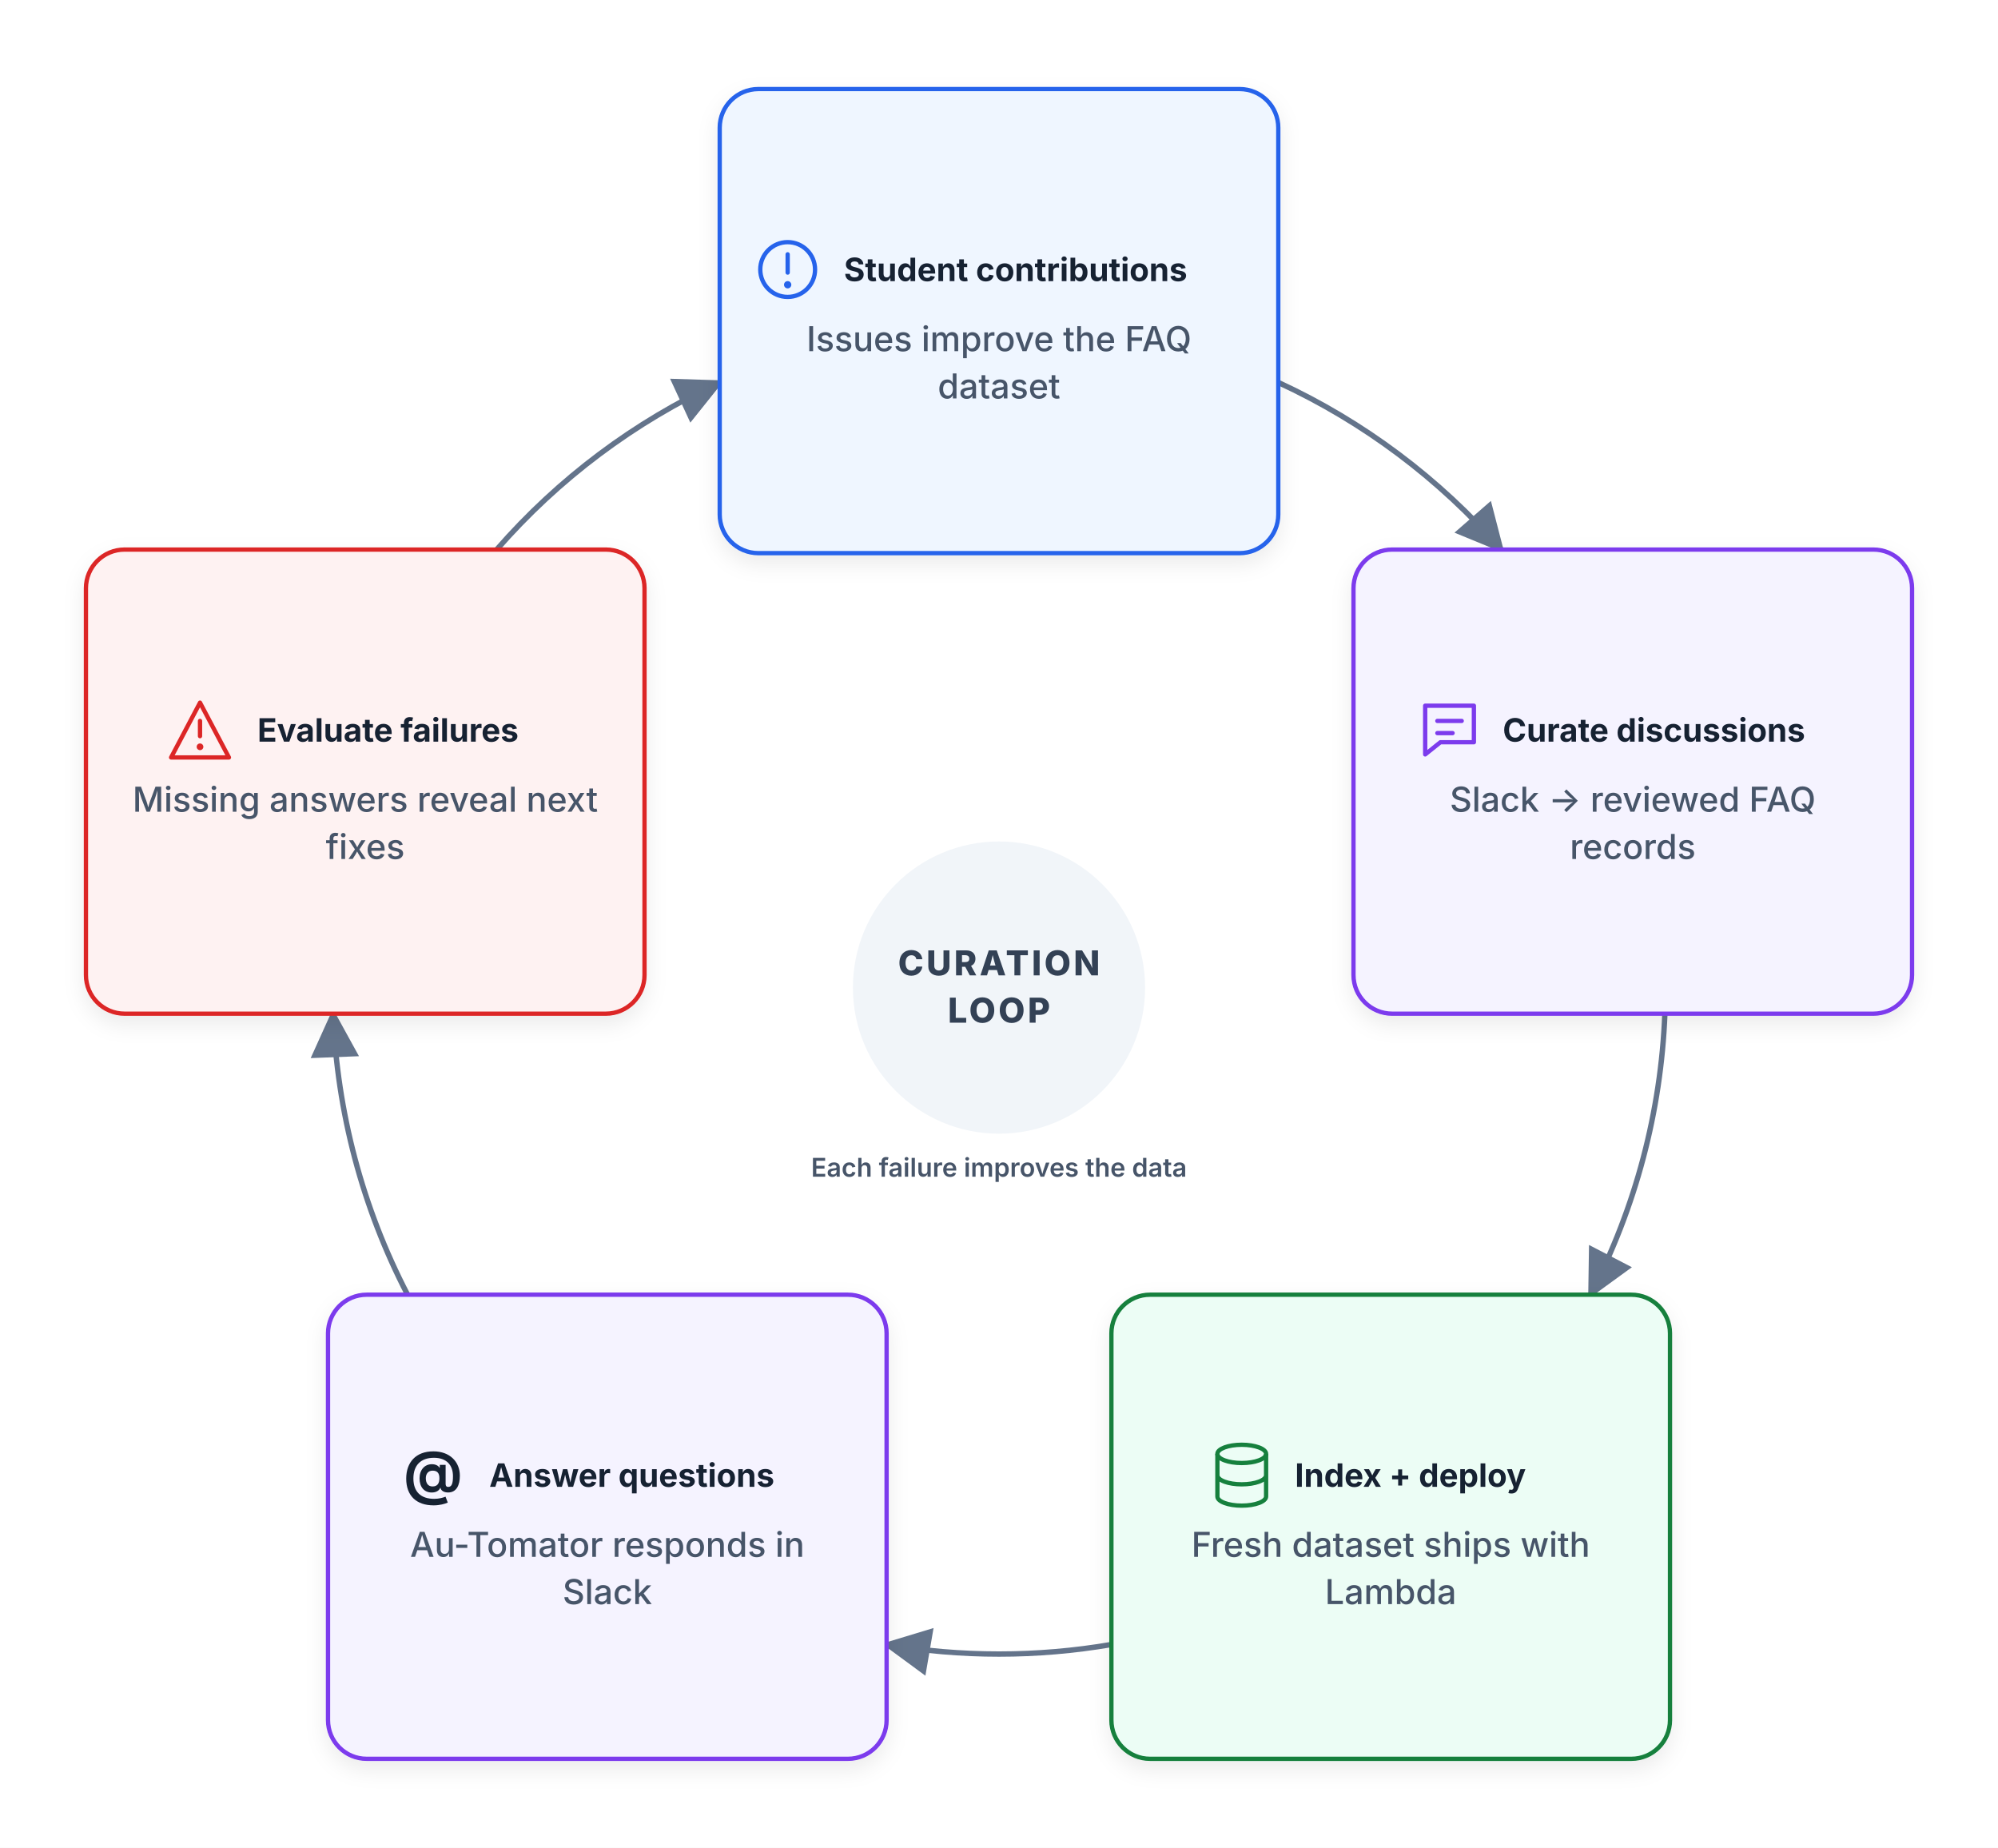
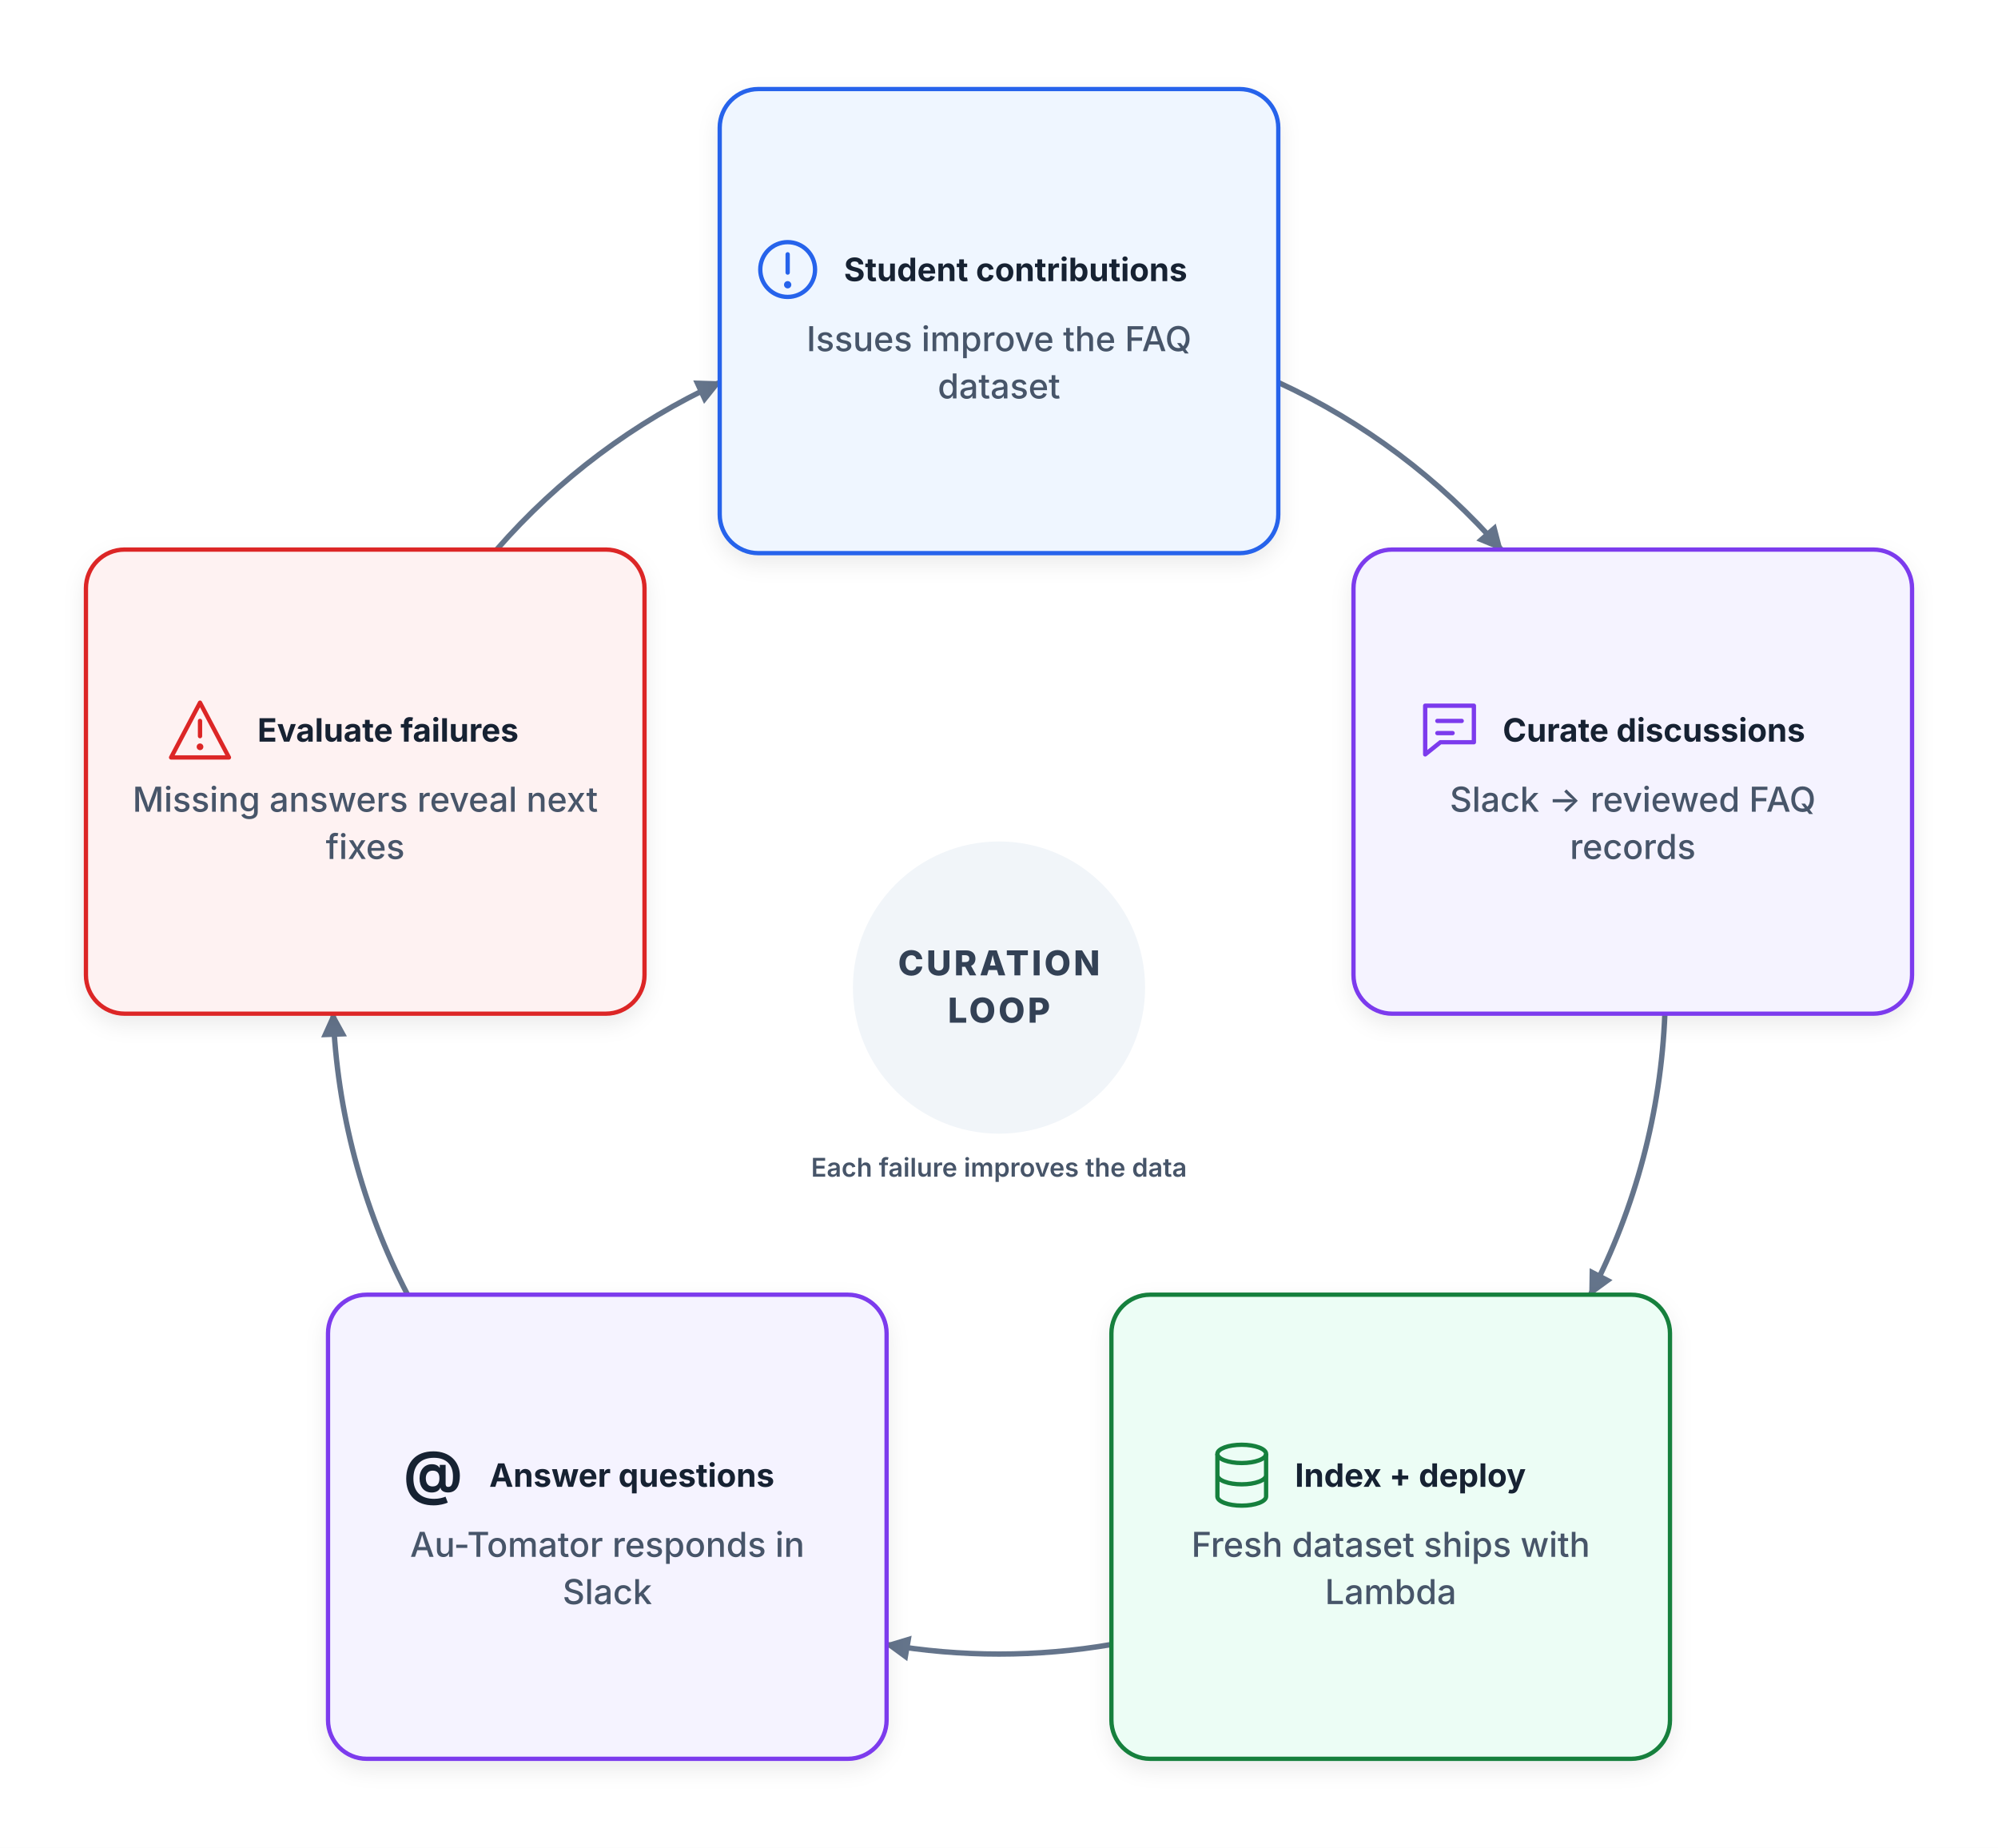
<svg xmlns="http://www.w3.org/2000/svg" width="930" height="860" viewBox="0 0 930 860" role="img" aria-labelledby="title desc">
  <defs>
    <filter id="shadow" x="-20%" y="-20%" width="140%" height="150%">
      <feDropShadow dx="0" dy="4" stdDeviation="5" flood-color="#0f172a" flood-opacity="0.08" />
    </filter>
-     <marker id="arrow-purple" viewBox="0 0 10 10" refX="9" refY="5" markerWidth="9" markerHeight="9" orient="auto">
+     <marker id="arrow-purple" viewBox="0 0 10 10" refX="9" refY="5" markerUnits="userSpaceOnUse" markerWidth="12" markerHeight="12" orient="auto">
      <path d="M0 0 10 5 0 10Z" fill="#7c3aed" />
    </marker>
-     <marker id="arrow-blue" viewBox="0 0 10 10" refX="9" refY="5" markerWidth="9" markerHeight="9" orient="auto">
+     <marker id="arrow-blue" viewBox="0 0 10 10" refX="9" refY="5" markerUnits="userSpaceOnUse" markerWidth="12" markerHeight="12" orient="auto">
      <path d="M0 0 10 5 0 10Z" fill="#2563eb" />
    </marker>
-     <marker id="arrow-amber" viewBox="0 0 10 10" refX="9" refY="5" markerWidth="9" markerHeight="9" orient="auto">
+     <marker id="arrow-amber" viewBox="0 0 10 10" refX="9" refY="5" markerUnits="userSpaceOnUse" markerWidth="12" markerHeight="12" orient="auto">
      <path d="M0 0 10 5 0 10Z" fill="#c2410c" />
    </marker>
-     <marker id="arrow-green" viewBox="0 0 10 10" refX="9" refY="5" markerWidth="9" markerHeight="9" orient="auto">
+     <marker id="arrow-green" viewBox="0 0 10 10" refX="9" refY="5" markerUnits="userSpaceOnUse" markerWidth="12" markerHeight="12" orient="auto">
      <path d="M0 0 10 5 0 10Z" fill="#15803d" />
    </marker>
-     <marker id="arrow-red" viewBox="0 0 10 10" refX="9" refY="5" markerWidth="9" markerHeight="9" orient="auto">
+     <marker id="arrow-red" viewBox="0 0 10 10" refX="9" refY="5" markerUnits="userSpaceOnUse" markerWidth="12" markerHeight="12" orient="auto">
      <path d="M0 0 10 5 0 10Z" fill="#dc2626" />
    </marker>
-     <marker id="arrow-gray" viewBox="0 0 10 10" refX="9" refY="5" markerWidth="9" markerHeight="9" orient="auto">
+     <marker id="arrow-gray" viewBox="0 0 10 10" refX="9" refY="5" markerUnits="userSpaceOnUse" markerWidth="12" markerHeight="12" orient="auto">
      <path d="M0 0 10 5 0 10Z" fill="#64748b" />
    </marker>
    <symbol id="icon-database" viewBox="0 0 24 24">
      <ellipse cx="12" cy="5" rx="8" ry="3" fill="none" stroke="currentColor" stroke-width="2" />
      <path d="M4 5v7c0 1.66 3.58 3 8 3s8-1.34 8-3V5M4 12v7c0 1.66 3.58 3 8 3s8-1.34 8-3v-7" fill="none" stroke="currentColor" stroke-width="2" />
    </symbol>
    <symbol id="icon-issue" viewBox="0 0 24 24">
      <circle cx="12" cy="12" r="9" fill="none" stroke="currentColor" stroke-width="2" />
      <path d="M12 7v6" stroke="currentColor" stroke-width="2" stroke-linecap="round" />
      <circle cx="12" cy="17" r="1.2" fill="currentColor" />
    </symbol>
    <symbol id="icon-message" viewBox="0 0 24 24">
      <path d="M4 4h16v12H9l-5 4Z" fill="none" stroke="currentColor" stroke-width="2" stroke-linecap="round" stroke-linejoin="round" />
      <path d="M8 9h8M8 13h5" fill="none" stroke="currentColor" stroke-width="2" stroke-linecap="round" />
    </symbol>
    <symbol id="icon-warning" viewBox="0 0 24 24">
      <path d="M12 3 2.5 21h19Z" fill="none" stroke="currentColor" stroke-width="2" stroke-linejoin="round" />
      <path d="M12 9v5" stroke="currentColor" stroke-width="2" stroke-linecap="round" />
      <circle cx="12" cy="17.5" r="1.1" fill="currentColor" />
    </symbol>
    <style>
      text { font-family: system-ui, -apple-system, BlinkMacSystemFont, "Segoe UI", sans-serif; fill: #172033; }
      symbol [stroke] { vector-effect: non-scaling-stroke; }
      .node rect { stroke-width: 2; }
      .node-boundary rect { stroke-width: 2; stroke-dasharray: 8 8; }
      .boundary-title { font-size: 16px; font-weight: 750; text-anchor: start; }
      .node-title { font-weight: 750; text-anchor: middle; }
      .node-title.icon-copy { text-anchor: start; }
      .node-subtitle { font-weight: 500; fill: #475569; text-anchor: middle; }
      .eyebrow { font-weight: 750; letter-spacing: 1px; fill: #475569; text-anchor: middle; }
      .mention-icon { font-size: 27px; font-weight: 750; text-anchor: middle; }
      .standalone-mention { font-size: 52px; font-weight: 750; text-anchor: middle; }
      .icon-node-title { font-size: 16px; font-weight: 750; text-anchor: middle; }
      .edge { fill: none; stroke-width: 2.5; stroke-linecap: round; stroke-linejoin: round; }
      .edge-label rect { stroke-width: 2; }
      .edge-label text { font-size: 14px; font-weight: 750; text-anchor: middle; dominant-baseline: central; }
      .divider { stroke: #cbd5e1; stroke-width: 2; stroke-dasharray: 6 8; stroke-linecap: round; }
      .center-annotation { fill: #f1f5f9; stroke: none; }
      .center-title { font-weight: 800; letter-spacing: 0.08em; fill: #334155; text-anchor: middle; }
      .center-detail { font-weight: 600; fill: #475569; text-anchor: middle; }
    </style>
  </defs>
  <rect width="930" height="860" fill="#ffffff" />
  <path class="edge" d="M595 177.99A310.18 310.18 0 0 1 698.79 255.77" stroke="#64748b" marker-end="url(#arrow-gray)" />
  <path class="edge" d="M774.94 471.77A310.18 310.18 0 0 1 740.28 602.56" stroke="#64748b" marker-end="url(#arrow-gray)" />
  <path class="edge" d="M517.32 765.36A310.18 310.18 0 0 1 412.68 765.36" stroke="#64748b" marker-end="url(#arrow-gray)" />
  <path class="edge" d="M189.72 602.56A310.18 310.18 0 0 1 155.06 471.77" stroke="#64748b" marker-end="url(#arrow-gray)" />
  <path class="edge" d="M231.21 255.77A310.18 310.18 0 0 1 335 177.99" stroke="#64748b" marker-end="url(#arrow-gray)" />
  <circle class="center-annotation" cx="465" cy="459.62" r="68" />
  <text class="center-title" x="465" y="453.95" font-size="16">CURATION</text>
  <text class="center-title" x="465" y="475.95" font-size="16">LOOP</text>
  <text class="center-detail" x="465" y="547.62" font-size="12">Each failure improves the data</text>
  <g class="node node-blue" transform="translate(335 41.44)" filter="url(#shadow)">
    <rect width="260" height="216" rx="18" fill="#eff6ff" stroke="#2563eb" />
    <use href="#icon-issue" x="14.63" y="67" width="34" height="34" color="#2563eb" />
    <text class="node-title icon-copy" x="57.81" y="89.4" font-size="15">Student contributions</text>
    <text class="node-subtitle" x="130" y="122" font-size="16">Issues improve the FAQ</text>
    <text class="node-subtitle" x="130" y="144" font-size="16">dataset</text>
  </g>
  <g class="node node-purple" transform="translate(630 255.77)" filter="url(#shadow)">
    <rect width="260" height="216" rx="18" fill="#f5f3ff" stroke="#7c3aed" />
    <use href="#icon-message" x="27.71" y="67" width="34" height="34" color="#7c3aed" />
    <text class="node-title icon-copy" x="69.46" y="89.4" font-size="15">Curate discussions</text>
    <text class="node-subtitle" x="130" y="122" font-size="16">Slack → reviewed FAQ</text>
    <text class="node-subtitle" x="130" y="144" font-size="16">records</text>
  </g>
  <g class="node node-green" transform="translate(517.32 602.56)" filter="url(#shadow)">
    <rect width="260" height="216" rx="18" fill="#ecfdf5" stroke="#15803d" />
    <use href="#icon-database" x="43.67" y="67" width="34" height="34" color="#15803d" />
    <text class="node-title icon-copy" x="85.42" y="89.4" font-size="15">Index + deploy</text>
    <text class="node-subtitle" x="130" y="122" font-size="16">Fresh dataset ships with</text>
    <text class="node-subtitle" x="130" y="144" font-size="16">Lambda</text>
  </g>
  <g class="node node-purple" transform="translate(152.68 602.56)" filter="url(#shadow)">
    <rect width="260" height="216" rx="18" fill="#f5f3ff" stroke="#7c3aed" />
    <text class="mention-icon" x="48.88" y="92.4" fill="#7c3aed">@</text>
    <text class="node-title icon-copy" x="75.06" y="89.4" font-size="15">Answer questions</text>
    <text class="node-subtitle" x="130" y="122" font-size="16">Au-Tomator responds in</text>
    <text class="node-subtitle" x="130" y="144" font-size="16">Slack</text>
  </g>
  <g class="node node-red" transform="translate(40 255.77)" filter="url(#shadow)">
    <rect width="260" height="216" rx="18" fill="#fef2f2" stroke="#dc2626" />
    <use href="#icon-warning" x="36.1" y="67" width="34" height="34" color="#dc2626" />
    <text class="node-title icon-copy" x="79.82" y="89.4" font-size="15">Evaluate failures</text>
    <text class="node-subtitle" x="130" y="122" font-size="16">Missing answers reveal next</text>
    <text class="node-subtitle" x="130" y="144" font-size="16">fixes</text>
  </g>
</svg>
